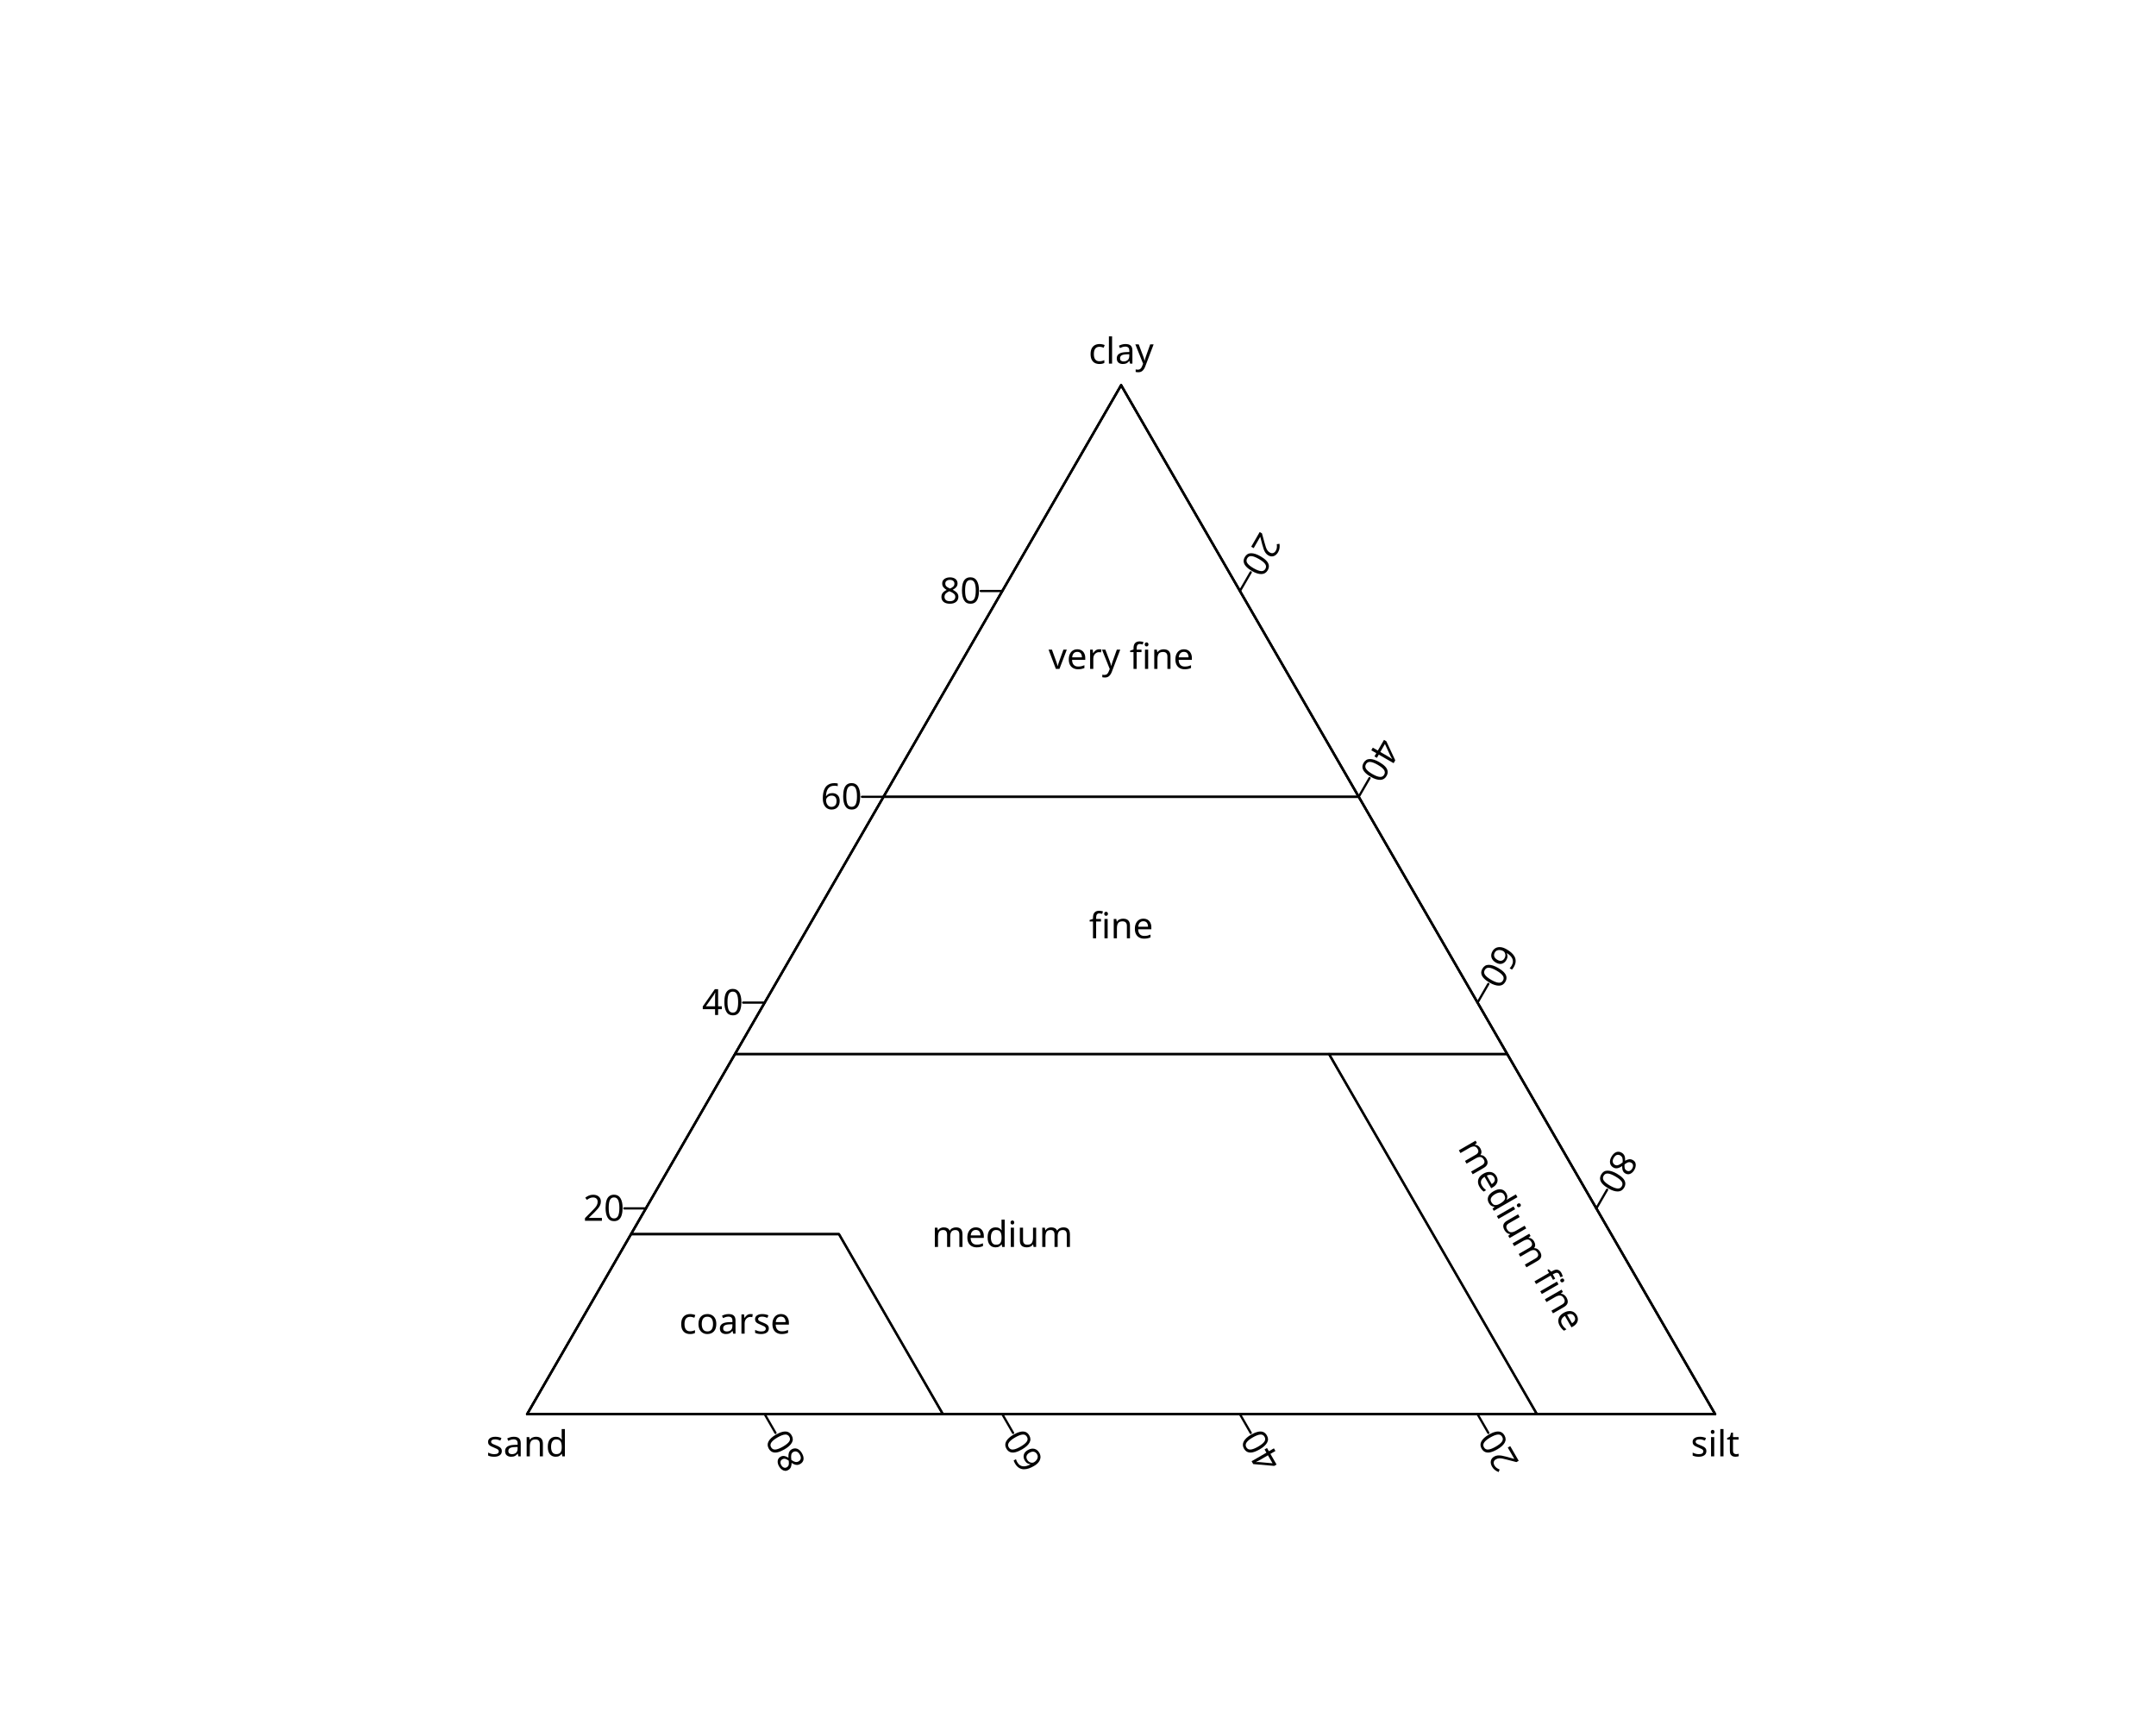
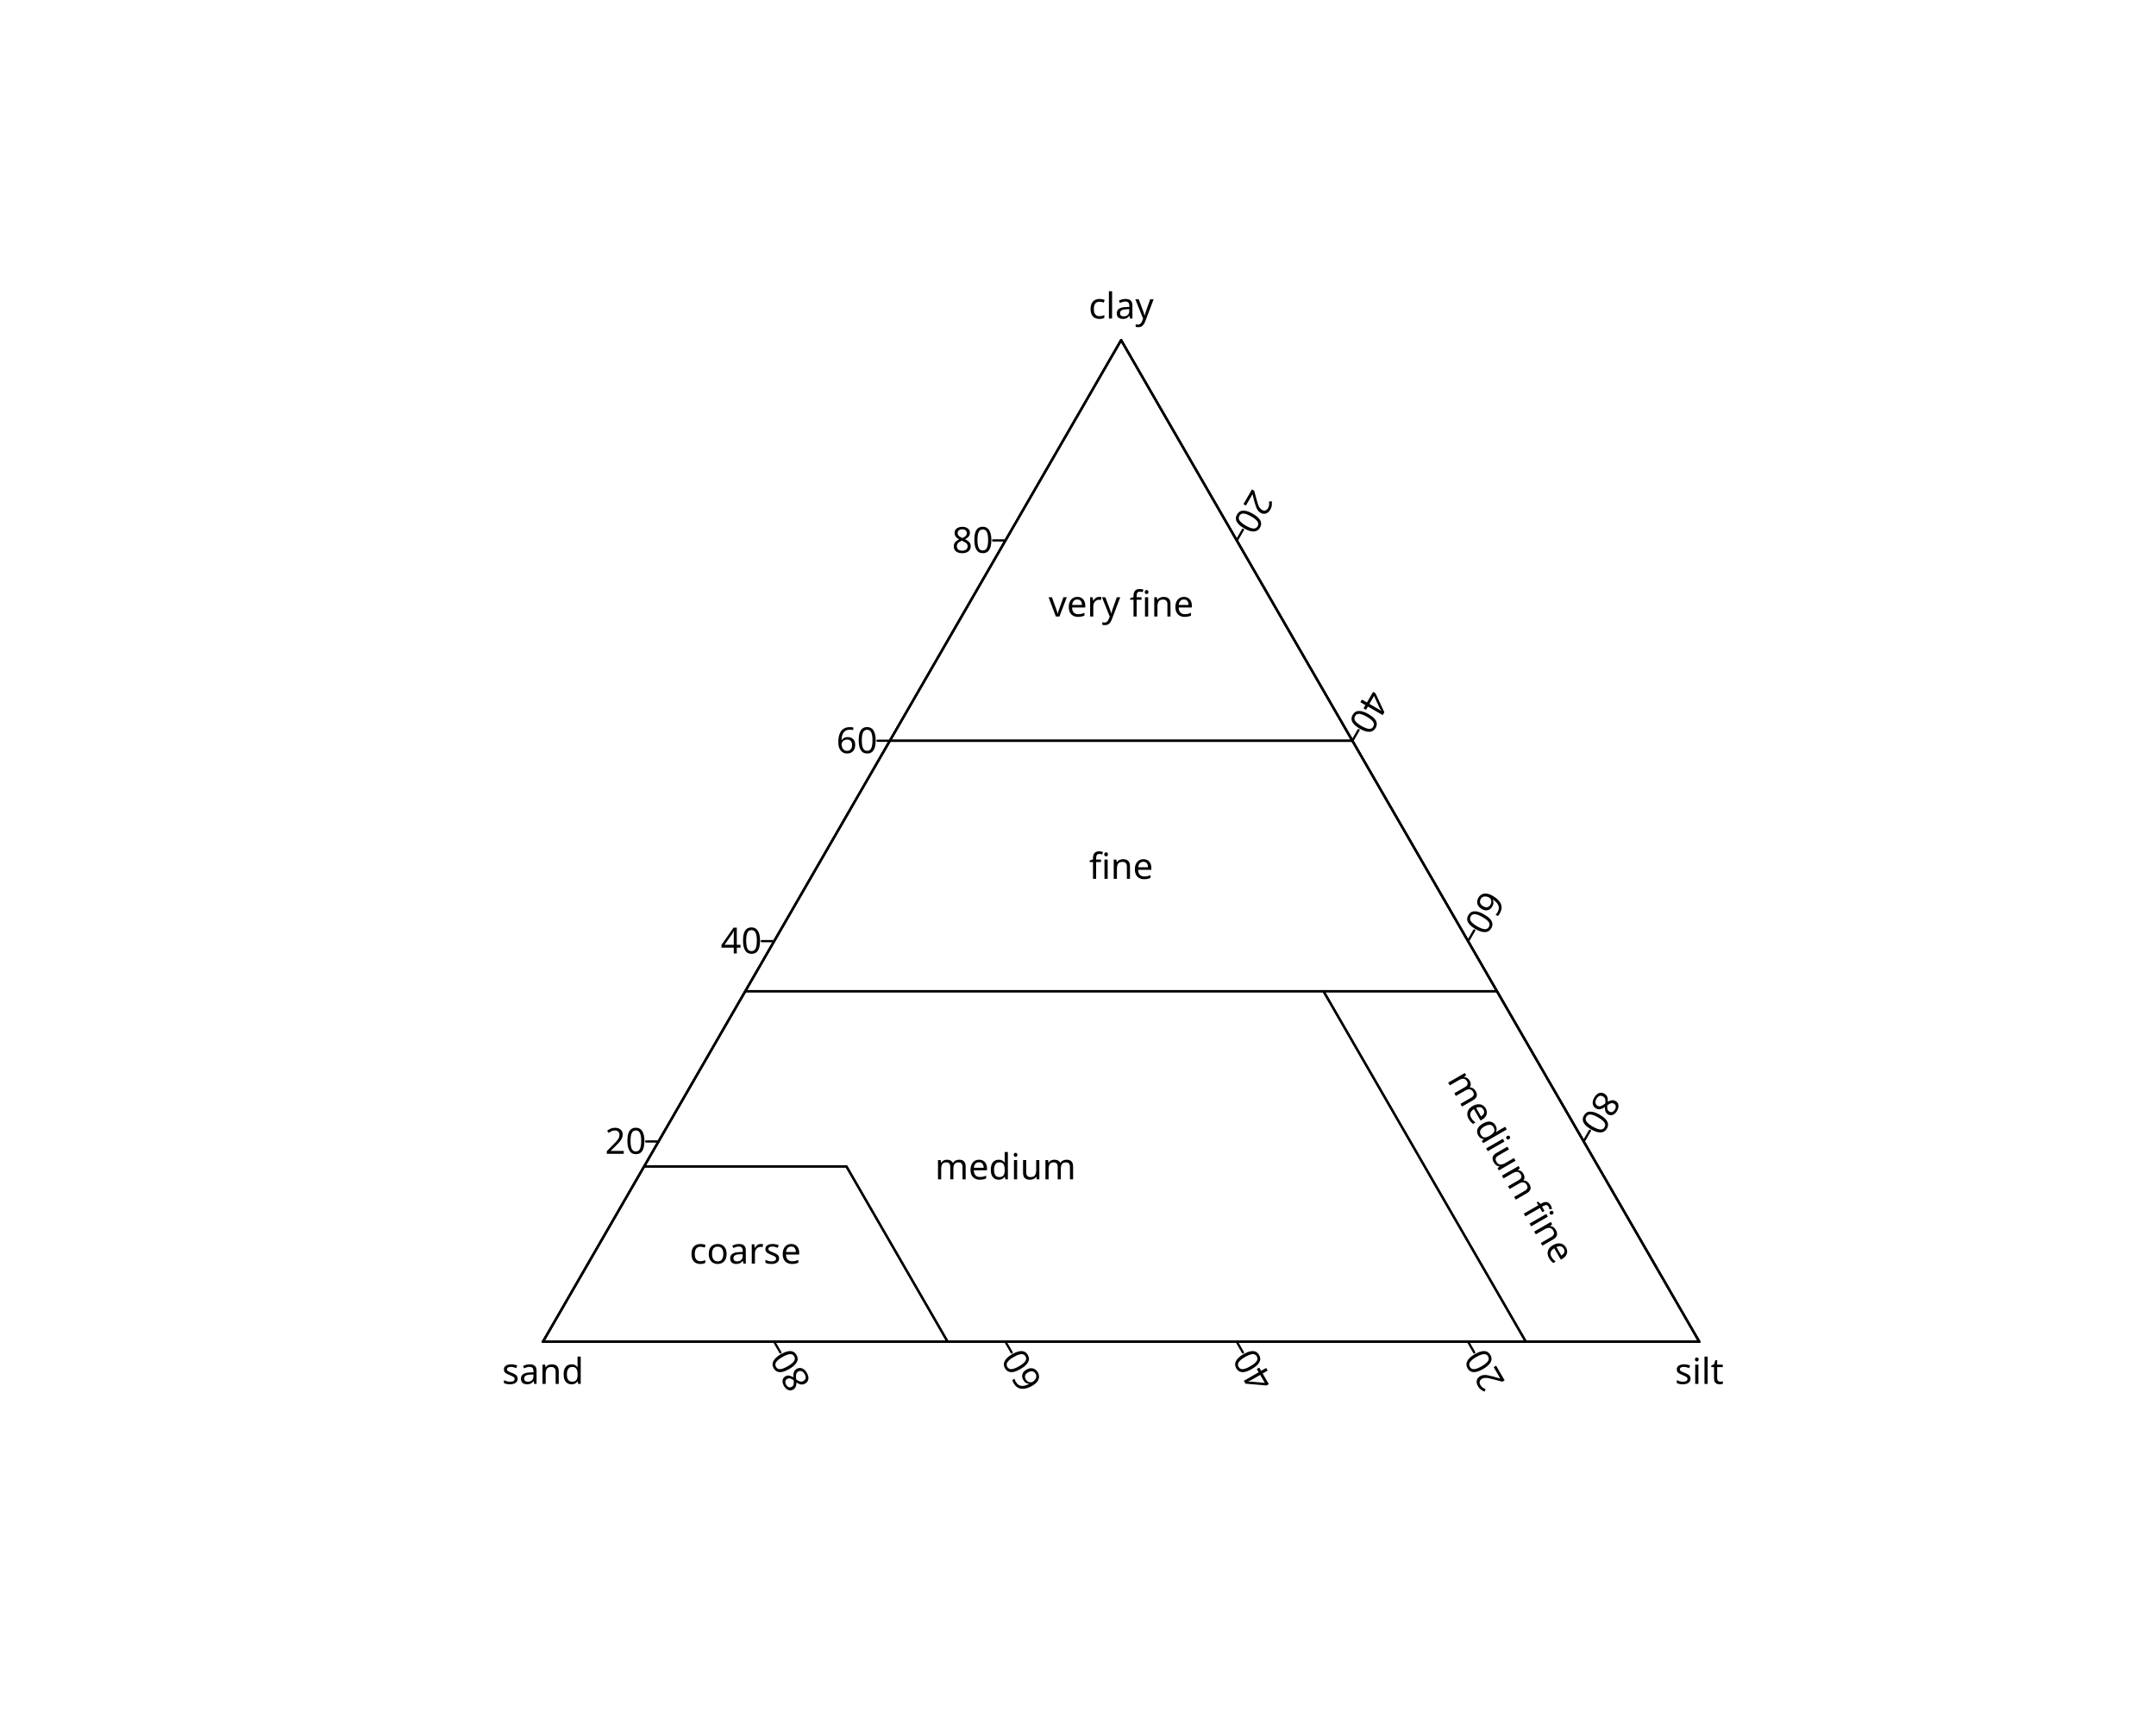
<svg xmlns="http://www.w3.org/2000/svg" class="svglite" data-engine-version="2.0" width="720.00pt" height="576.00pt" viewBox="0 0 720.00 576.00">
  <defs>
    <style type="text/css">
    .svglite line, .svglite polyline, .svglite polygon, .svglite path, .svglite rect, .svglite circle {
      fill: none;
      stroke: #000000;
      stroke-linecap: round;
      stroke-linejoin: round;
      stroke-miterlimit: 10.00;
    }
  </style>
  </defs>
  <rect width="100%" height="100%" style="stroke: none; fill: #FFFFFF;" />
  <defs>
    <clipPath id="cpMC4wMHw3MjAuMDB8MC4wMHw1NzYuMDA=">
      <rect x="0.00" y="0.00" width="720.00" height="576.00" />
    </clipPath>
  </defs>
  <g clip-path="url(#cpMC4wMHw3MjAuMDB8MC4wMHw1NzYuMDA=)">
</g>
  <defs>
    <clipPath id="cpMTUyLjY0fDU5Ni4xNnw1OS4wNHw1MDIuNTY=">
      <rect x="152.64" y="59.04" width="443.52" height="443.52" />
    </clipPath>
  </defs>
  <g clip-path="url(#cpMTUyLjY0fDU5Ni4xNnw1OS4wNHw1MDIuNTY=)">
-     <text transform="translate(262.55,476.39) rotate(-120)" text-anchor="end" style="font-size: 12.00px; font-family: sans;" textLength="13.35px" lengthAdjust="spacingAndGlyphs">80</text>
-     <text transform="translate(341.90,476.39) rotate(-120)" text-anchor="end" style="font-size: 12.00px; font-family: sans;" textLength="13.35px" lengthAdjust="spacingAndGlyphs">60</text>
-     <text transform="translate(421.25,476.39) rotate(-120)" text-anchor="end" style="font-size: 12.00px; font-family: sans;" textLength="13.35px" lengthAdjust="spacingAndGlyphs">40</text>
-     <text transform="translate(500.60,476.39) rotate(-120)" text-anchor="end" style="font-size: 12.00px; font-family: sans;" textLength="13.35px" lengthAdjust="spacingAndGlyphs">20</text>
-     <line x1="176.02" y1="472.22" x2="572.78" y2="472.22" style="stroke-width: 0.75;" />
-     <line x1="255.37" y1="472.22" x2="258.97" y2="478.46" style="stroke-width: 0.75;" />
-     <line x1="334.72" y1="472.22" x2="338.32" y2="478.46" style="stroke-width: 0.75;" />
-     <line x1="414.08" y1="472.22" x2="417.68" y2="478.46" style="stroke-width: 0.75;" />
-     <line x1="493.43" y1="472.22" x2="497.03" y2="478.46" style="stroke-width: 0.75;" />
-     <text transform="translate(533.13,395.20) rotate(-240)" text-anchor="end" style="font-size: 12.00px; font-family: sans;" textLength="13.35px" lengthAdjust="spacingAndGlyphs">80</text>
-     <text transform="translate(493.45,326.48) rotate(-240)" text-anchor="end" style="font-size: 12.00px; font-family: sans;" textLength="13.35px" lengthAdjust="spacingAndGlyphs">60</text>
-     <text transform="translate(453.77,257.76) rotate(-240)" text-anchor="end" style="font-size: 12.00px; font-family: sans;" textLength="13.35px" lengthAdjust="spacingAndGlyphs">40</text>
-     <text transform="translate(414.10,189.04) rotate(-240)" text-anchor="end" style="font-size: 12.00px; font-family: sans;" textLength="13.35px" lengthAdjust="spacingAndGlyphs">20</text>
-     <line x1="572.78" y1="472.22" x2="374.40" y2="128.62" style="stroke-width: 0.75;" />
-     <line x1="533.10" y1="403.50" x2="536.70" y2="397.27" style="stroke-width: 0.75;" />
-     <line x1="493.43" y1="334.78" x2="497.03" y2="328.55" style="stroke-width: 0.75;" />
-     <line x1="453.75" y1="266.06" x2="457.35" y2="259.83" style="stroke-width: 0.75;" />
-     <line x1="414.08" y1="197.34" x2="417.68" y2="191.11" style="stroke-width: 0.75;" />
-     <text x="327.52" y="201.47" text-anchor="end" style="font-size: 12.00px; font-family: sans;" textLength="13.35px" lengthAdjust="spacingAndGlyphs">80</text>
-     <text x="287.85" y="270.19" text-anchor="end" style="font-size: 12.00px; font-family: sans;" textLength="13.35px" lengthAdjust="spacingAndGlyphs">60</text>
-     <text x="248.17" y="338.91" text-anchor="end" style="font-size: 12.00px; font-family: sans;" textLength="13.35px" lengthAdjust="spacingAndGlyphs">40</text>
-     <text x="208.50" y="407.63" text-anchor="end" style="font-size: 12.00px; font-family: sans;" textLength="13.35px" lengthAdjust="spacingAndGlyphs">20</text>
-     <line x1="374.40" y1="128.62" x2="176.02" y2="472.22" style="stroke-width: 0.75;" />
-     <line x1="334.72" y1="197.34" x2="327.52" y2="197.34" style="stroke-width: 0.75;" />
-     <line x1="295.05" y1="266.06" x2="287.85" y2="266.06" style="stroke-width: 0.75;" />
-     <line x1="255.37" y1="334.78" x2="248.17" y2="334.78" style="stroke-width: 0.75;" />
-     <line x1="215.70" y1="403.50" x2="208.50" y2="403.50" style="stroke-width: 0.75;" />
-     <polygon points="176.02,472.22 374.40,128.62 572.78,472.22 " style="stroke-width: 0.75; fill: none;" />
-     <text x="176.02" y="486.30" text-anchor="middle" style="font-size: 12.00px; font-family: sans;" textLength="26.03px" lengthAdjust="spacingAndGlyphs">sand</text>
-     <text x="572.78" y="486.30" text-anchor="middle" style="font-size: 12.00px; font-family: sans;" textLength="14.67px" lengthAdjust="spacingAndGlyphs">silt</text>
-     <text x="374.40" y="121.42" text-anchor="middle" style="font-size: 12.00px; font-family: sans;" textLength="21.35px" lengthAdjust="spacingAndGlyphs">clay</text>
-     <polygon points="176.02,472.22 314.89,472.22 280.17,412.09 210.74,412.09 " style="stroke-width: 0.75; fill: none;" />
-     <polygon points="314.89,472.22 513.26,472.22 443.83,351.96 245.45,351.96 210.74,412.09 280.17,412.09 " style="stroke-width: 0.75; fill: none;" />
-     <polygon points="513.26,472.22 572.78,472.22 503.35,351.96 443.83,351.96 " style="stroke-width: 0.75; fill: none;" />
-     <polygon points="245.45,351.96 503.35,351.96 453.75,266.06 295.05,266.06 " style="stroke-width: 0.75; fill: none;" />
-     <polygon points="295.05,266.06 453.75,266.06 374.40,128.62 " style="stroke-width: 0.75; fill: none;" />
-     <text x="245.45" y="445.33" text-anchor="middle" style="font-size: 12.00px; font-family: sans;" textLength="36.03px" lengthAdjust="spacingAndGlyphs">coarse</text>
-     <text x="334.72" y="416.38" text-anchor="middle" style="font-size: 12.00px; font-family: sans;" textLength="42.69px" lengthAdjust="spacingAndGlyphs">medium</text>
-     <text transform="translate(504.59,414.24) rotate(60)" text-anchor="middle" style="font-size: 12.00px; font-family: sans;" textLength="65.37px" lengthAdjust="spacingAndGlyphs">medium fine</text>
-     <text x="374.40" y="313.30" text-anchor="middle" style="font-size: 12.00px; font-family: sans;" textLength="19.35px" lengthAdjust="spacingAndGlyphs">fine</text>
-     <text x="374.40" y="223.35" text-anchor="middle" style="font-size: 12.00px; font-family: sans;" textLength="45.36px" lengthAdjust="spacingAndGlyphs">very fine</text>
+     <text transform="translate(264.18,449.54) rotate(-120)" text-anchor="end" style="font-size: 12.00px; font-family: sans;" textLength="13.35px" lengthAdjust="spacingAndGlyphs">80</text>
+     <text transform="translate(341.42,449.54) rotate(-120)" text-anchor="end" style="font-size: 12.00px; font-family: sans;" textLength="13.35px" lengthAdjust="spacingAndGlyphs">60</text>
+     <text transform="translate(418.66,449.54) rotate(-120)" text-anchor="end" style="font-size: 12.00px; font-family: sans;" textLength="13.35px" lengthAdjust="spacingAndGlyphs">40</text>
+     <text transform="translate(495.90,449.54) rotate(-120)" text-anchor="end" style="font-size: 12.00px; font-family: sans;" textLength="13.35px" lengthAdjust="spacingAndGlyphs">20</text>
+     <line x1="181.31" y1="448.03" x2="567.49" y2="448.03" style="stroke-width: 0.75;" />
+     <line x1="258.54" y1="448.03" x2="260.61" y2="451.60" style="stroke-width: 0.75;" />
+     <line x1="335.78" y1="448.03" x2="337.85" y2="451.60" style="stroke-width: 0.75;" />
+     <line x1="413.02" y1="448.03" x2="415.08" y2="451.60" style="stroke-width: 0.75;" />
+     <line x1="490.26" y1="448.03" x2="492.32" y2="451.60" style="stroke-width: 0.75;" />
+     <text transform="translate(527.36,375.49) rotate(-240)" text-anchor="end" style="font-size: 12.00px; font-family: sans;" textLength="13.35px" lengthAdjust="spacingAndGlyphs">80</text>
+     <text transform="translate(488.75,308.60) rotate(-240)" text-anchor="end" style="font-size: 12.00px; font-family: sans;" textLength="13.35px" lengthAdjust="spacingAndGlyphs">60</text>
+     <text transform="translate(450.13,241.71) rotate(-240)" text-anchor="end" style="font-size: 12.00px; font-family: sans;" textLength="13.35px" lengthAdjust="spacingAndGlyphs">40</text>
+     <text transform="translate(411.51,174.82) rotate(-240)" text-anchor="end" style="font-size: 12.00px; font-family: sans;" textLength="13.35px" lengthAdjust="spacingAndGlyphs">20</text>
+     <line x1="567.49" y1="448.03" x2="374.40" y2="113.57" style="stroke-width: 0.75;" />
+     <line x1="528.88" y1="381.14" x2="530.94" y2="377.56" style="stroke-width: 0.75;" />
+     <line x1="490.26" y1="314.25" x2="492.32" y2="310.67" style="stroke-width: 0.75;" />
+     <line x1="451.64" y1="247.35" x2="453.70" y2="243.78" style="stroke-width: 0.75;" />
+     <line x1="413.02" y1="180.46" x2="415.08" y2="176.89" style="stroke-width: 0.75;" />
+     <text x="331.65" y="184.59" text-anchor="end" style="font-size: 12.00px; font-family: sans;" textLength="13.35px" lengthAdjust="spacingAndGlyphs">80</text>
+     <text x="293.03" y="251.48" text-anchor="end" style="font-size: 12.00px; font-family: sans;" textLength="13.35px" lengthAdjust="spacingAndGlyphs">60</text>
+     <text x="254.41" y="318.37" text-anchor="end" style="font-size: 12.00px; font-family: sans;" textLength="13.35px" lengthAdjust="spacingAndGlyphs">40</text>
+     <text x="215.79" y="385.26" text-anchor="end" style="font-size: 12.00px; font-family: sans;" textLength="13.35px" lengthAdjust="spacingAndGlyphs">20</text>
+     <line x1="374.40" y1="113.57" x2="181.31" y2="448.03" style="stroke-width: 0.75;" />
+     <line x1="335.78" y1="180.46" x2="331.65" y2="180.46" style="stroke-width: 0.75;" />
+     <line x1="297.16" y1="247.35" x2="293.03" y2="247.35" style="stroke-width: 0.75;" />
+     <line x1="258.54" y1="314.25" x2="254.41" y2="314.25" style="stroke-width: 0.75;" />
+     <line x1="219.92" y1="381.14" x2="215.79" y2="381.14" style="stroke-width: 0.75;" />
+     <polygon points="181.31,448.03 374.40,113.57 567.49,448.03 " style="stroke-width: 0.75; fill: none;" />
+     <text x="181.31" y="462.11" text-anchor="middle" style="font-size: 12.00px; font-family: sans;" textLength="26.03px" lengthAdjust="spacingAndGlyphs">sand</text>
+     <text x="567.49" y="462.11" text-anchor="middle" style="font-size: 12.00px; font-family: sans;" textLength="14.67px" lengthAdjust="spacingAndGlyphs">silt</text>
+     <text x="374.40" y="106.37" text-anchor="middle" style="font-size: 12.00px; font-family: sans;" textLength="21.35px" lengthAdjust="spacingAndGlyphs">clay</text>
+     <polygon points="181.31,448.03 316.47,448.03 282.68,389.50 215.10,389.50 " style="stroke-width: 0.75; fill: none;" />
+     <polygon points="316.47,448.03 509.57,448.03 441.98,330.97 248.89,330.97 215.10,389.50 282.68,389.50 " style="stroke-width: 0.75; fill: none;" />
+     <polygon points="509.57,448.03 567.49,448.03 499.91,330.97 441.98,330.97 " style="stroke-width: 0.75; fill: none;" />
+     <polygon points="248.89,330.97 499.91,330.97 451.64,247.35 297.16,247.35 " style="stroke-width: 0.75; fill: none;" />
+     <polygon points="297.16,247.35 451.64,247.35 374.40,113.57 " style="stroke-width: 0.75; fill: none;" />
+     <text x="248.89" y="421.93" text-anchor="middle" style="font-size: 12.00px; font-family: sans;" textLength="36.03px" lengthAdjust="spacingAndGlyphs">coarse</text>
+     <text x="335.78" y="393.79" text-anchor="middle" style="font-size: 12.00px; font-family: sans;" textLength="42.69px" lengthAdjust="spacingAndGlyphs">medium</text>
+     <text transform="translate(501.02,391.64) rotate(60)" text-anchor="middle" style="font-size: 12.00px; font-family: sans;" textLength="65.37px" lengthAdjust="spacingAndGlyphs">medium fine</text>
+     <text x="374.40" y="293.45" text-anchor="middle" style="font-size: 12.00px; font-family: sans;" textLength="19.35px" lengthAdjust="spacingAndGlyphs">fine</text>
+     <text x="374.40" y="205.86" text-anchor="middle" style="font-size: 12.00px; font-family: sans;" textLength="45.36px" lengthAdjust="spacingAndGlyphs">very fine</text>
  </g>
</svg>
